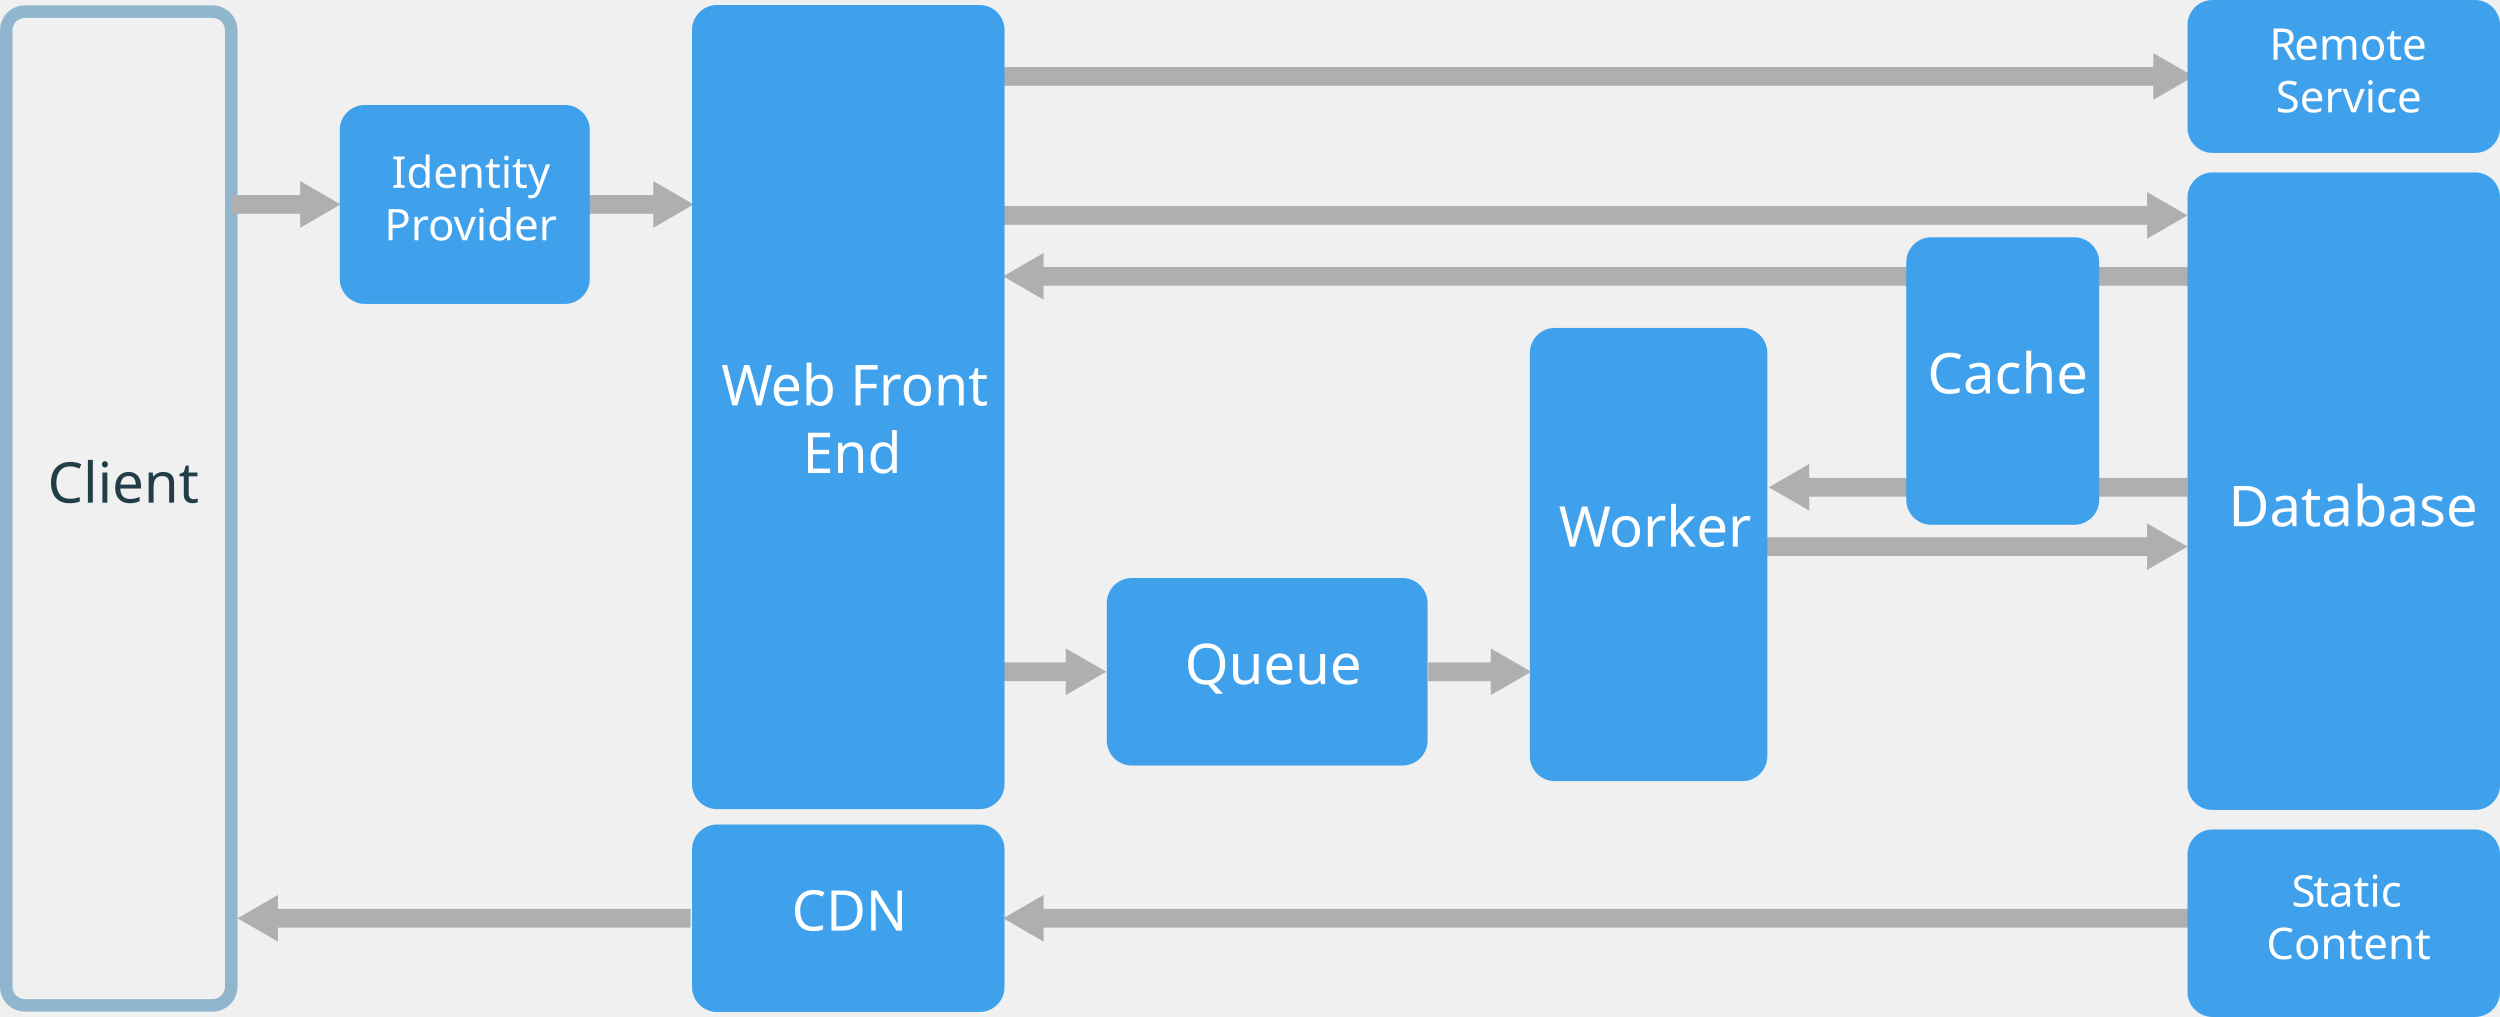
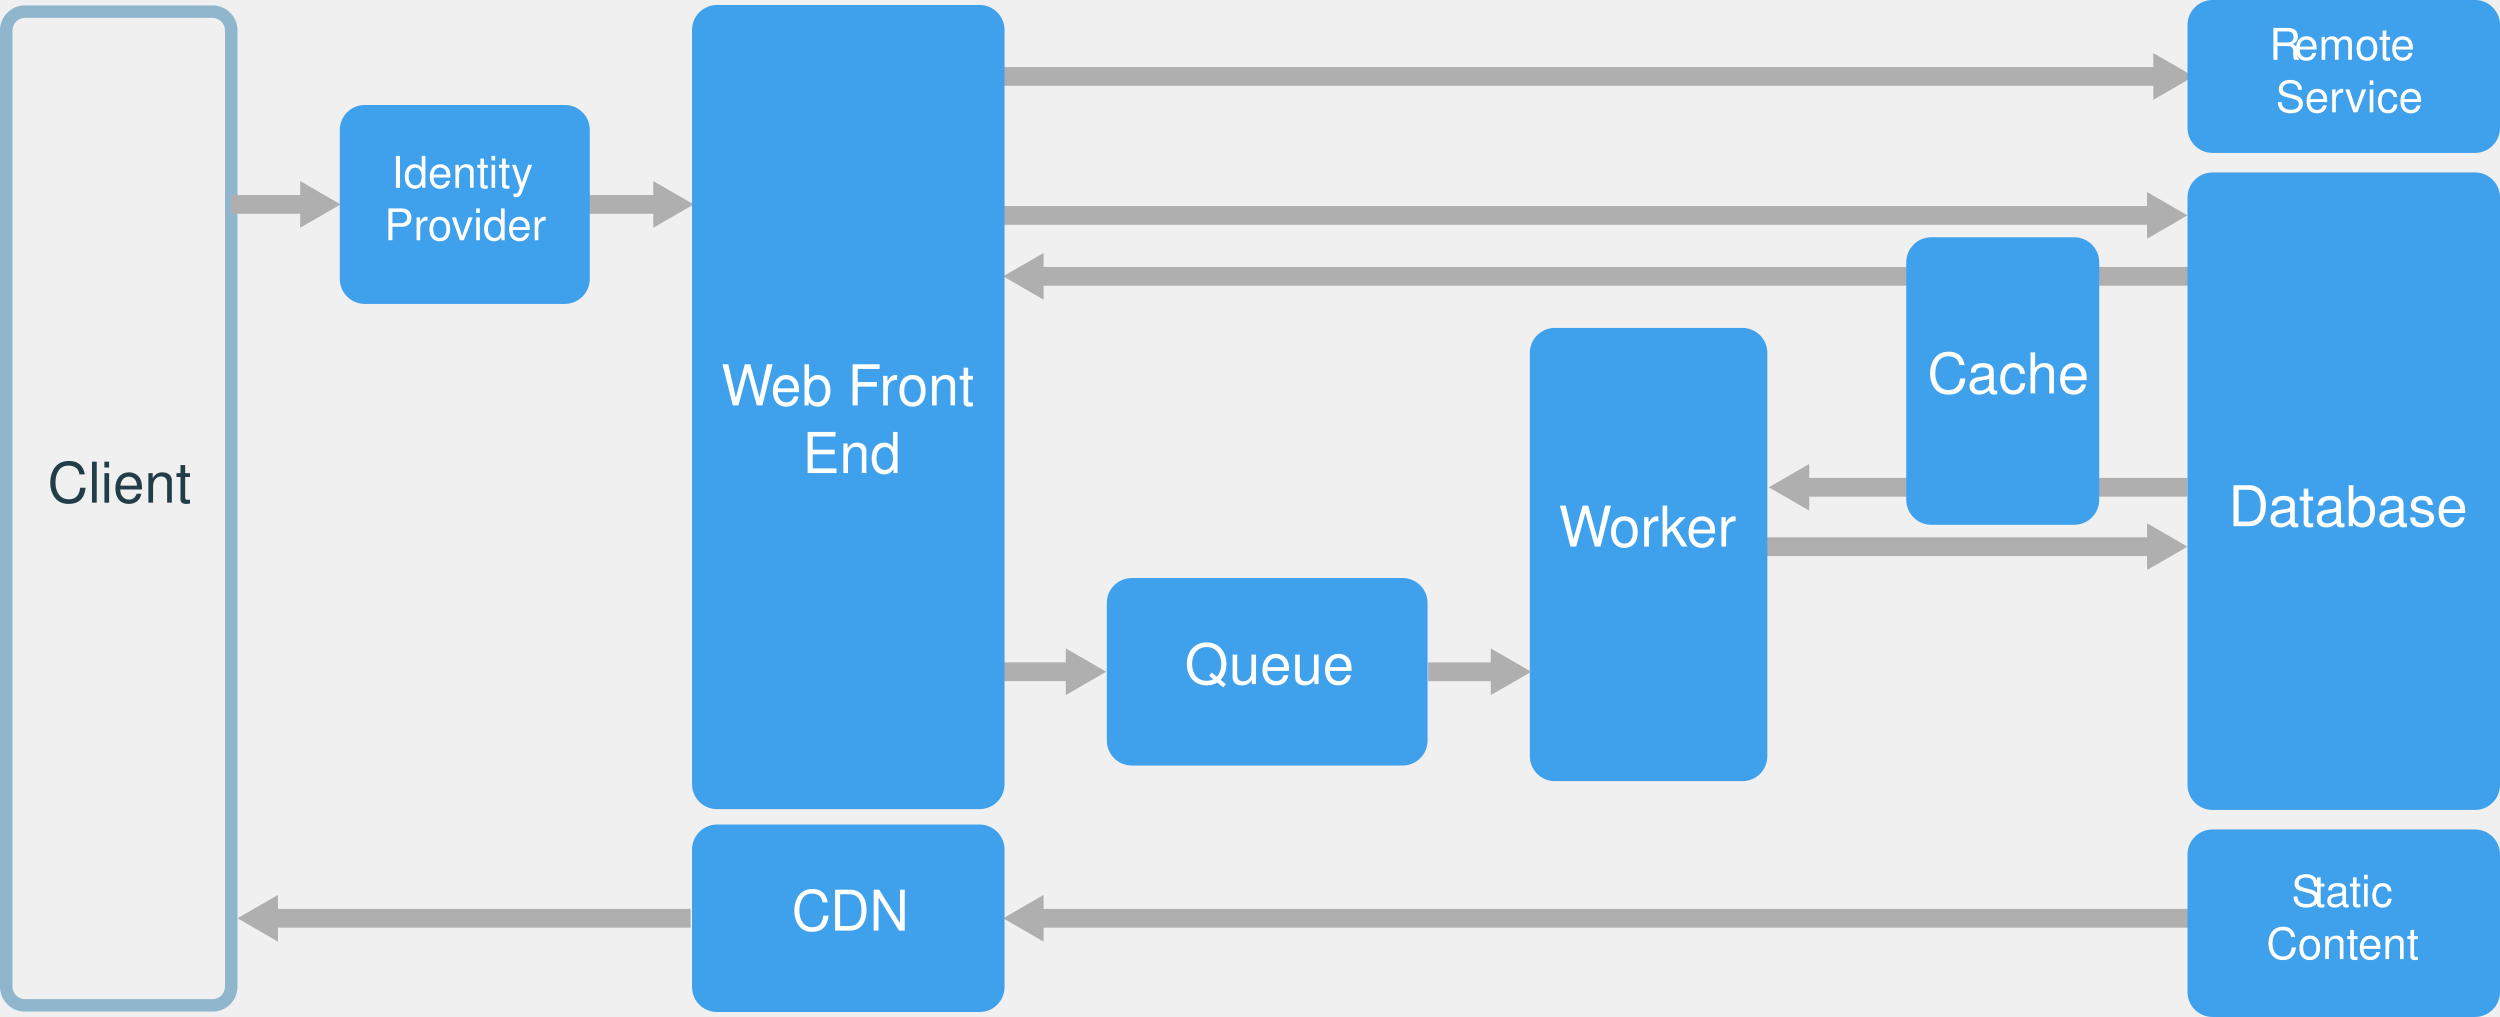
<svg xmlns="http://www.w3.org/2000/svg" id="Layer_1" data-name="Layer 1" width="800" height="325.43" viewBox="0 0 800 325.43">
  <defs>
-     <style>.cls-1,.cls-3{fill:none;stroke:#afafaf;stroke-width:6px;}.cls-1{stroke-miterlimit:10;}.cls-2{fill:#afafaf;}.cls-3{stroke-linejoin:bevel;}.cls-4{fill:#3fa0ec;}.cls-5,.cls-8{font-size:18px;}.cls-12,.cls-14,.cls-5,.cls-9{fill:#fff;}.cls-12,.cls-14,.cls-5,.cls-8,.cls-9{font-family:SegoeUI, Segoe UI;}.cls-6{letter-spacing:-0.04em;}.cls-7{fill:#8fb6cc;}.cls-8{fill:#213d47;}.cls-9{font-size:14px;}.cls-10{letter-spacing:-0.03em;}.cls-11{letter-spacing:-0.03em;}.cls-12{font-size:18.04px;}.cls-13{letter-spacing:-0.04em;}.cls-14{font-size:17.97px;}</style>
+     <style>
+ text{font-family:segoe-ui_normal,Segoe UI,Segoe,Segoe WP,Helvetica Neue,Helvetica,sans-serif;}.cls-1,.cls-3{fill:none;stroke:#afafaf;stroke-width:6px;}.cls-1{stroke-miterlimit:10;}.cls-2{fill:#afafaf;}.cls-3{stroke-linejoin:bevel;}.cls-4{fill:#3fa0ec;}.cls-5,.cls-8{font-size:18px;}.cls-12,.cls-14,.cls-5,.cls-9{fill:#fff;}.cls-6{letter-spacing:-0.04em;}.cls-7{fill:#8fb6cc;}.cls-8{fill:#213d47;}.cls-9{font-size:14px;}.cls-10{letter-spacing:-0.03em;}.cls-11{letter-spacing:-0.03em;}.cls-12{font-size:18.04px;}.cls-13{letter-spacing:-0.04em;}.cls-14{font-size:17.97px;}</style>
  </defs>
  <line class="cls-1" x1="576.76" y1="155.93" x2="700" y2="155.93" />
  <polygon class="cls-2" points="578.95 163.41 566 155.93 578.95 148.45 578.95 163.41" />
  <line class="cls-1" x1="331.76" y1="293.85" x2="703" y2="293.85" />
  <polygon class="cls-2" points="333.95 301.33 321 293.85 333.95 286.37 333.95 301.33" />
  <line class="cls-1" x1="564" y1="174.93" x2="689.24" y2="174.93" />
  <polygon class="cls-2" points="687.05 182.41 700 174.93 687.05 167.45 687.05 182.41" />
  <line class="cls-1" x1="331.76" y1="88.43" x2="706.01" y2="88.43" />
  <polygon class="cls-2" points="333.95 95.91 320.99 88.42 333.95 80.95 333.95 95.91" />
  <line class="cls-1" x1="321" y1="68.93" x2="689.24" y2="68.93" />
  <polygon class="cls-2" points="687.05 76.41 700 68.92 687.05 61.45 687.05 76.41" />
  <line class="cls-3" x1="320.99" y1="24.46" x2="691.24" y2="24.46" />
  <polygon class="cls-2" points="689.05 31.94 702.01 24.46 689.05 16.98 689.05 31.94" />
  <line class="cls-1" x1="188" y1="65.41" x2="211.24" y2="65.41" />
  <polygon class="cls-2" points="209.05 72.89 222 65.41 209.05 57.94 209.05 72.89" />
  <rect class="cls-4" x="489.55" y="104.93" width="76" height="145.04" rx="8" ry="8" />
  <text class="cls-5" transform="translate(498.78 174.92)">
    <tspan class="cls-6">W</tspan>
    <tspan x="16.11" y="0">orker</tspan>
  </text>
  <path class="cls-7" d="M68,156.79a4,4,0,0,1,4,4v306a4,4,0,0,1-4,4H8a4,4,0,0,1-4-4v-306a4,4,0,0,1,4-4H68m0-4H8a8,8,0,0,0-8,8v306a8,8,0,0,0,8,8H68a8,8,0,0,0,8-8v-306a8,8,0,0,0-8-8Z" transform="translate(0 -151.07)" />
  <text class="cls-8" transform="translate(15.22 160.85)">Client</text>
  <line class="cls-1" x1="74" y1="65.41" x2="98.24" y2="65.41" />
  <polygon class="cls-2" points="96.05 72.89 109 65.41 96.05 57.94 96.05 72.89" />
  <line class="cls-1" x1="321" y1="214.95" x2="343.24" y2="214.95" />
  <polygon class="cls-2" points="341.05 222.43 354 214.95 341.05 207.47 341.05 222.43" />
  <rect class="cls-4" x="700" width="100" height="48.93" rx="8" ry="8" />
  <text class="cls-9" transform="translate(726.19 19.14)">
    <tspan class="cls-10">R</tspan>
    <tspan x="7.96" y="0">emote</tspan>
    <tspan x="2.05" y="16.8">Service</tspan>
  </text>
  <rect class="cls-4" x="700" y="265.43" width="100" height="60" rx="8" ry="8" />
  <text class="cls-9" transform="translate(733.27 290.11)">
    <tspan class="cls-11">S</tspan>
    <tspan x="6.99" y="0">tatic</tspan>
    <tspan x="-8.04" y="16.8">Content</tspan>
  </text>
  <rect class="cls-4" x="700" y="55.18" width="100" height="204" rx="8" ry="8" />
  <text class="cls-5" transform="translate(713.09 168.38)">Database</text>
  <rect class="cls-4" x="354.18" y="184.97" width="102.64" height="60" rx="8" ry="8" />
  <text class="cls-5" transform="translate(379.11 218.92)">Queue</text>
  <rect class="cls-4" x="221.45" y="1.59" width="100" height="257.34" rx="8" ry="8" />
  <text class="cls-12" transform="translate(230.81 129.72) scale(0.98 1)">
    <tspan class="cls-13">W</tspan>
    <tspan x="16.14" y="0">eb Front</tspan>
    <tspan x="26.57" y="21.65">End</tspan>
  </text>
  <rect class="cls-4" x="221.45" y="263.85" width="100" height="60" rx="8" ry="8" />
  <text class="cls-14" transform="translate(253.35 297.79) scale(0.97 1)">CDN</text>
  <rect class="cls-4" x="108.73" y="33.59" width="80" height="63.66" rx="8" ry="8" />
  <text class="cls-9" transform="translate(125.29 60.09)">Identity<tspan x="-2.29" y="16.8">Provider</tspan>
  </text>
  <line class="cls-1" x1="457" y1="214.97" x2="479.24" y2="214.97" />
  <polygon class="cls-2" points="477.05 222.45 490 214.97 477.05 207.49 477.05 222.45" />
  <line class="cls-1" x1="86.76" y1="293.85" x2="221" y2="293.85" />
  <polygon class="cls-2" points="88.95 301.33 76 293.85 88.95 286.37 88.95 301.33" />
  <rect class="cls-4" x="610" y="75.93" width="61.75" height="92" rx="8" ry="8" />
  <text class="cls-5" transform="translate(616.77 125.88)">Cache</text>
</svg>
